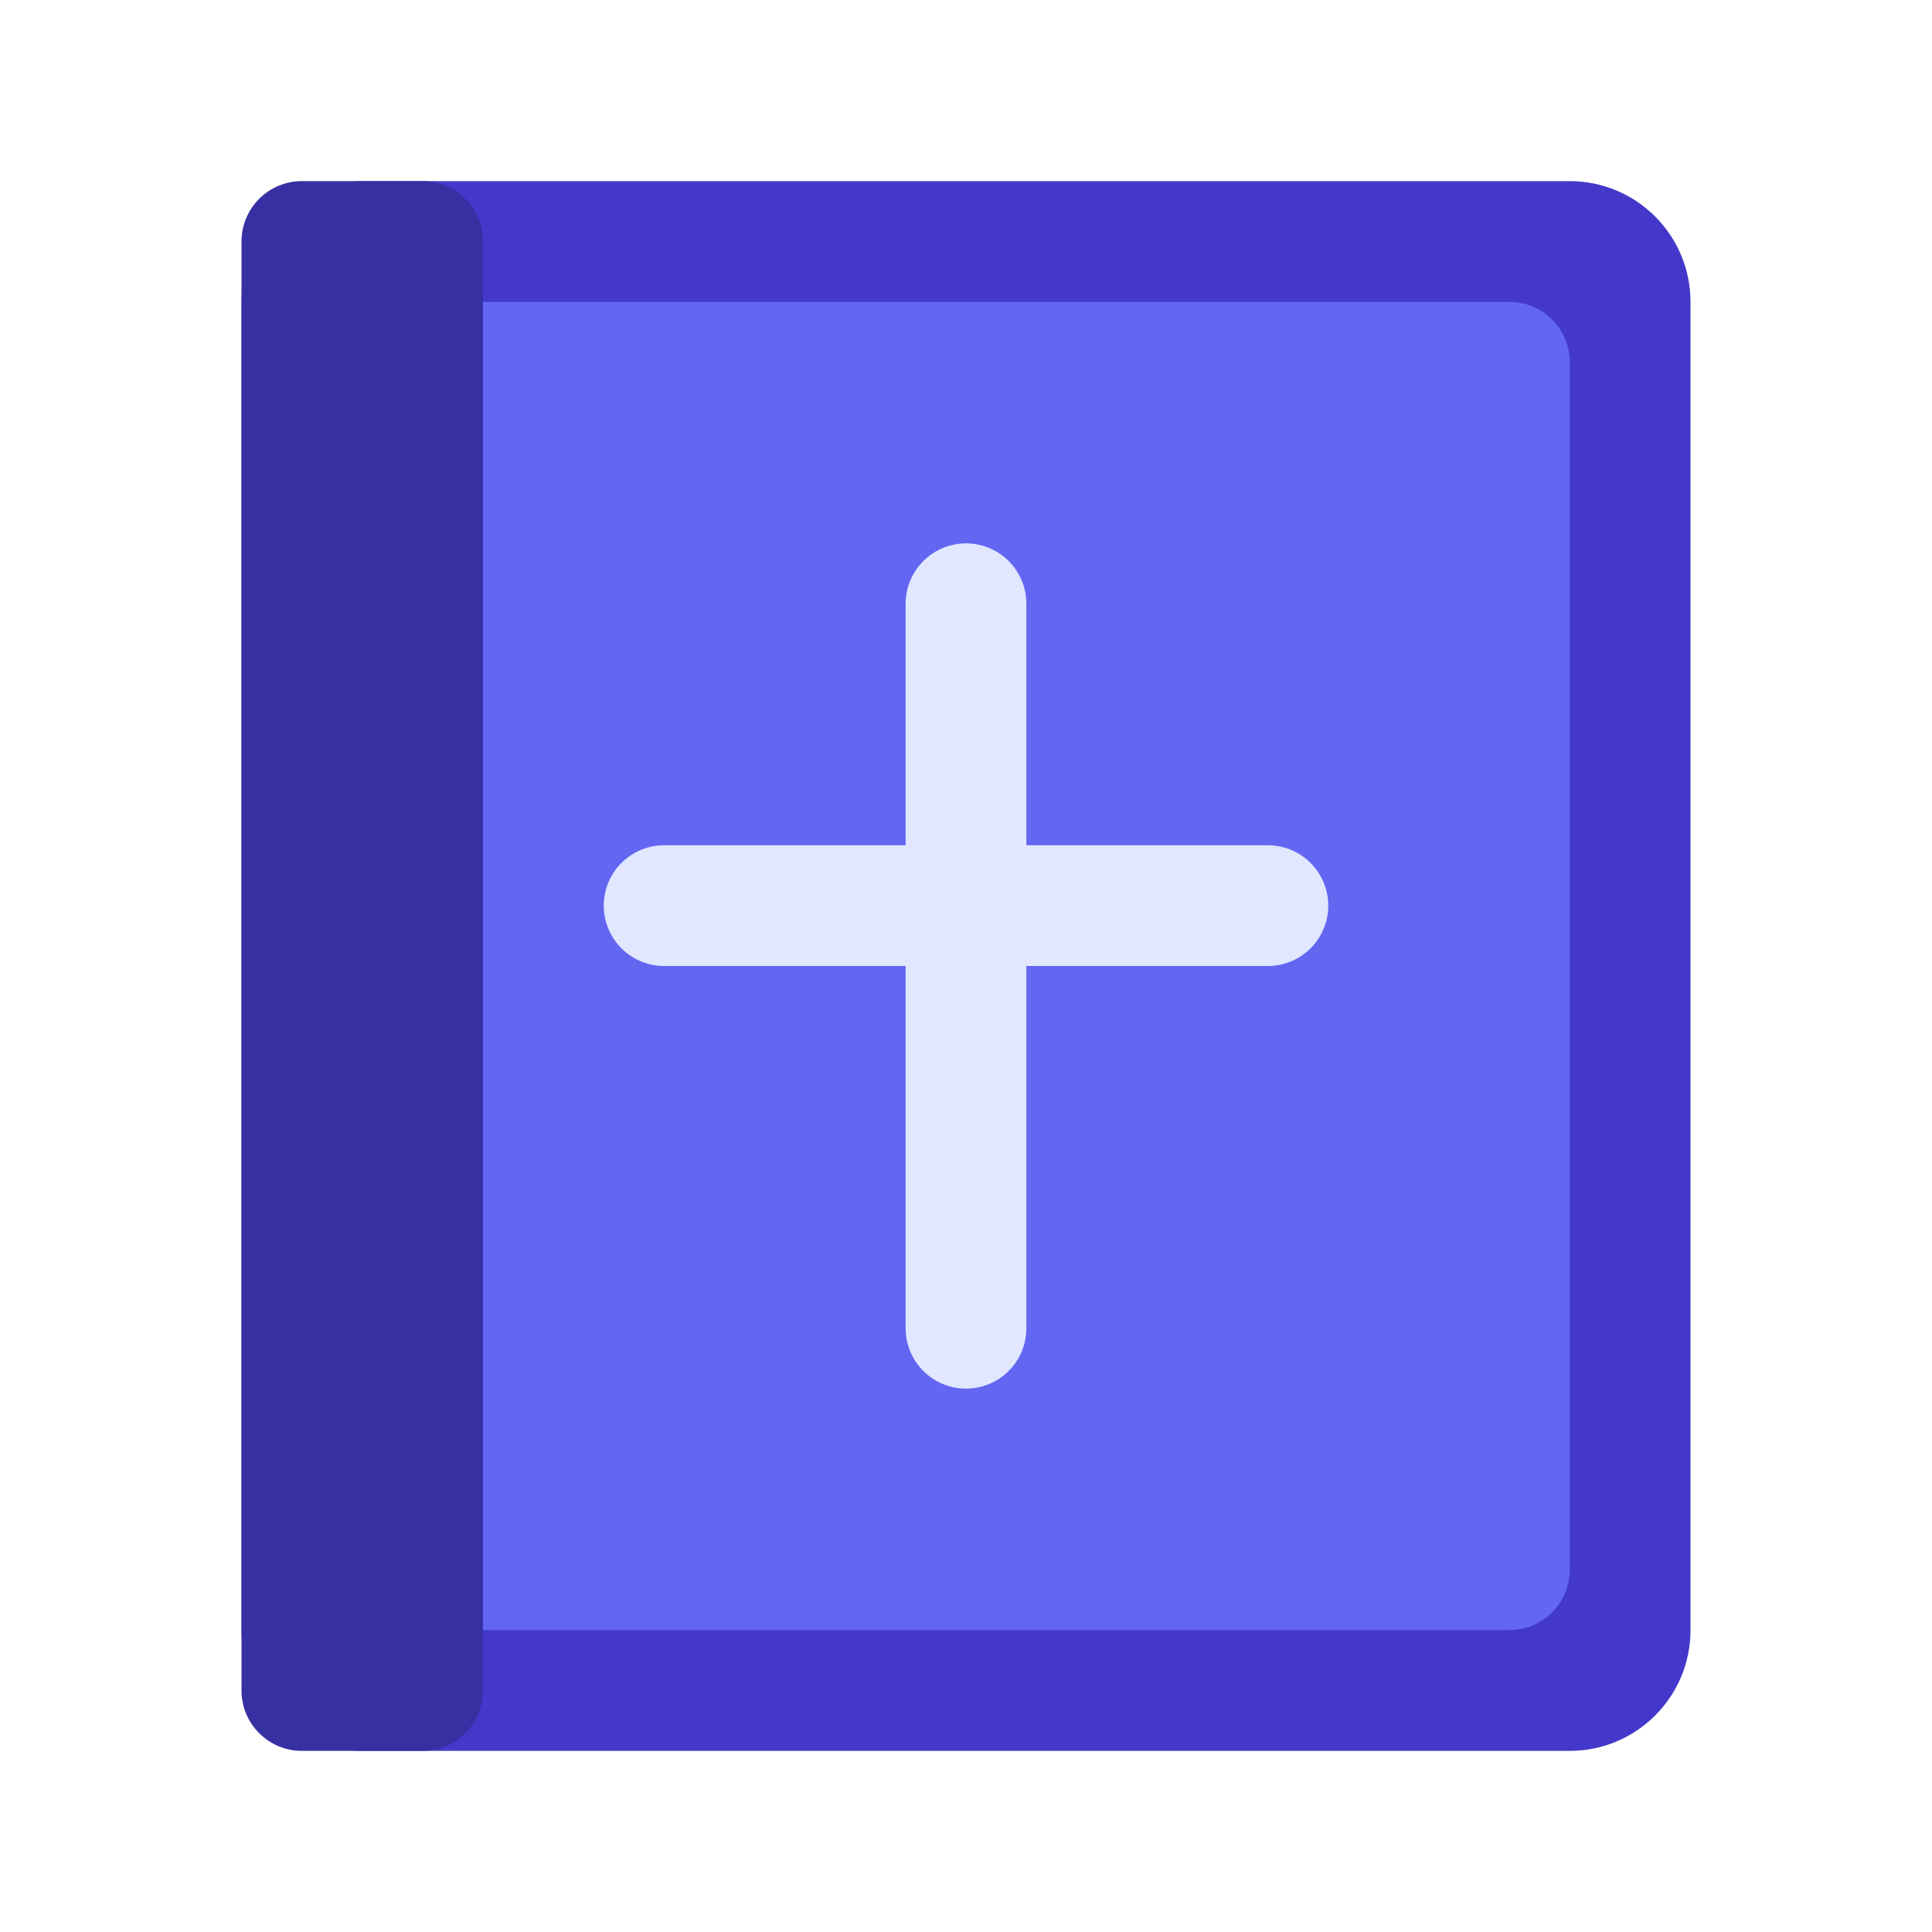
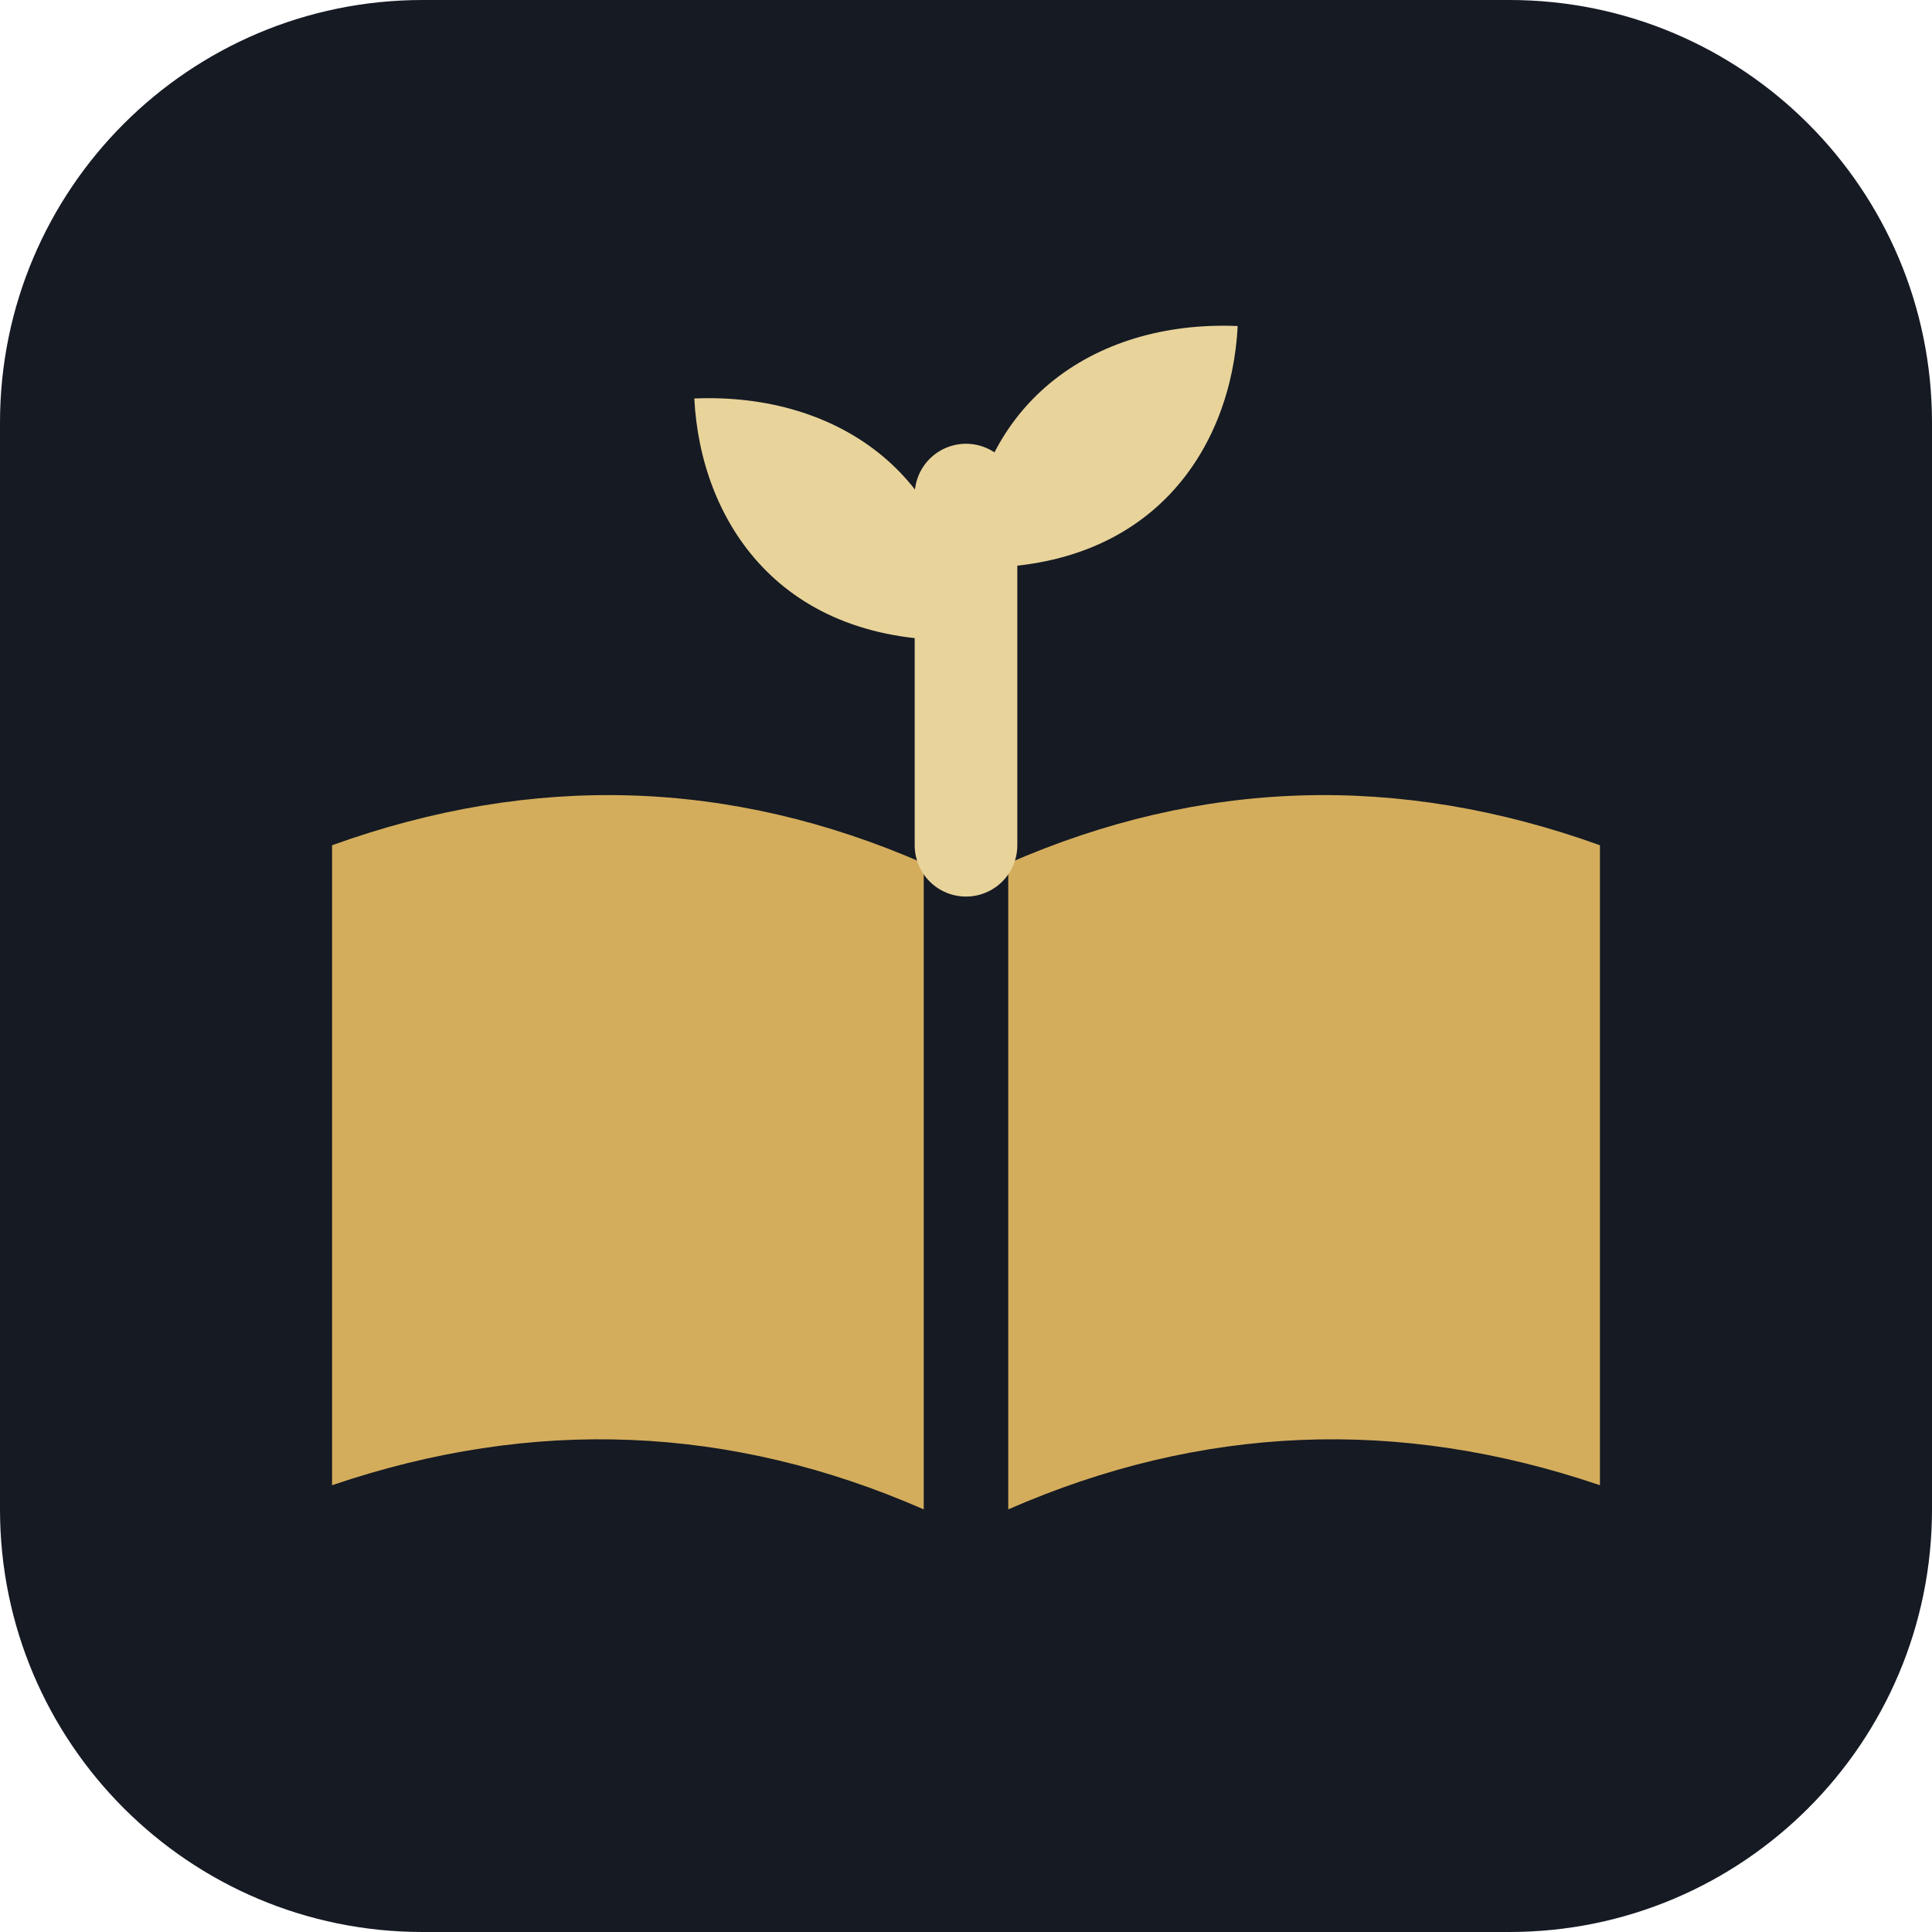
<svg xmlns="http://www.w3.org/2000/svg" viewBox="0 0 32 32">
-   <rect x="4" y="3" width="24" height="26" rx="2" fill="#4338ca" />
-   <rect x="6" y="5" width="20" height="22" rx="1" fill="#6366f1" />
-   <rect x="4" y="3" width="4" height="26" rx="1" fill="#3730a3" />
-   <line x1="16" y1="10" x2="16" y2="22" stroke="#e0e7ff" stroke-width="2" stroke-linecap="round" />
-   <line x1="11" y1="15" x2="21" y2="15" stroke="#e0e7ff" stroke-width="2" stroke-linecap="round" />
+   <rect width="32" height="32" rx="7" fill="#151a23" />
+   <path d="M5.5 14 Q10.5 12.2 15.3 14.3 V25 Q10.5 22.9 5.5 24.6 Z" fill="#d4ad5c" />
+   <path d="M26.5 14 Q21.5 12.2 16.7 14.3 V25 Q21.5 22.9 26.5 24.6 Z" fill="#d4ad5c" />
+   <path d="M16 14 V8.2" stroke="#e8d39a" stroke-width="1.7" stroke-linecap="round" />
+   <path d="M16 10.6 C12.9 10.7 11.6 8.6 11.5 6.6 C13.9 6.5 15.9 7.9 16 10.6 Z" fill="#e8d39a" />
+   <path d="M16 9.4 C19.1 9.5 20.4 7.4 20.5 5.4 C18.1 5.3 16.1 6.7 16 9.4 Z" fill="#e8d39a" />
</svg>
